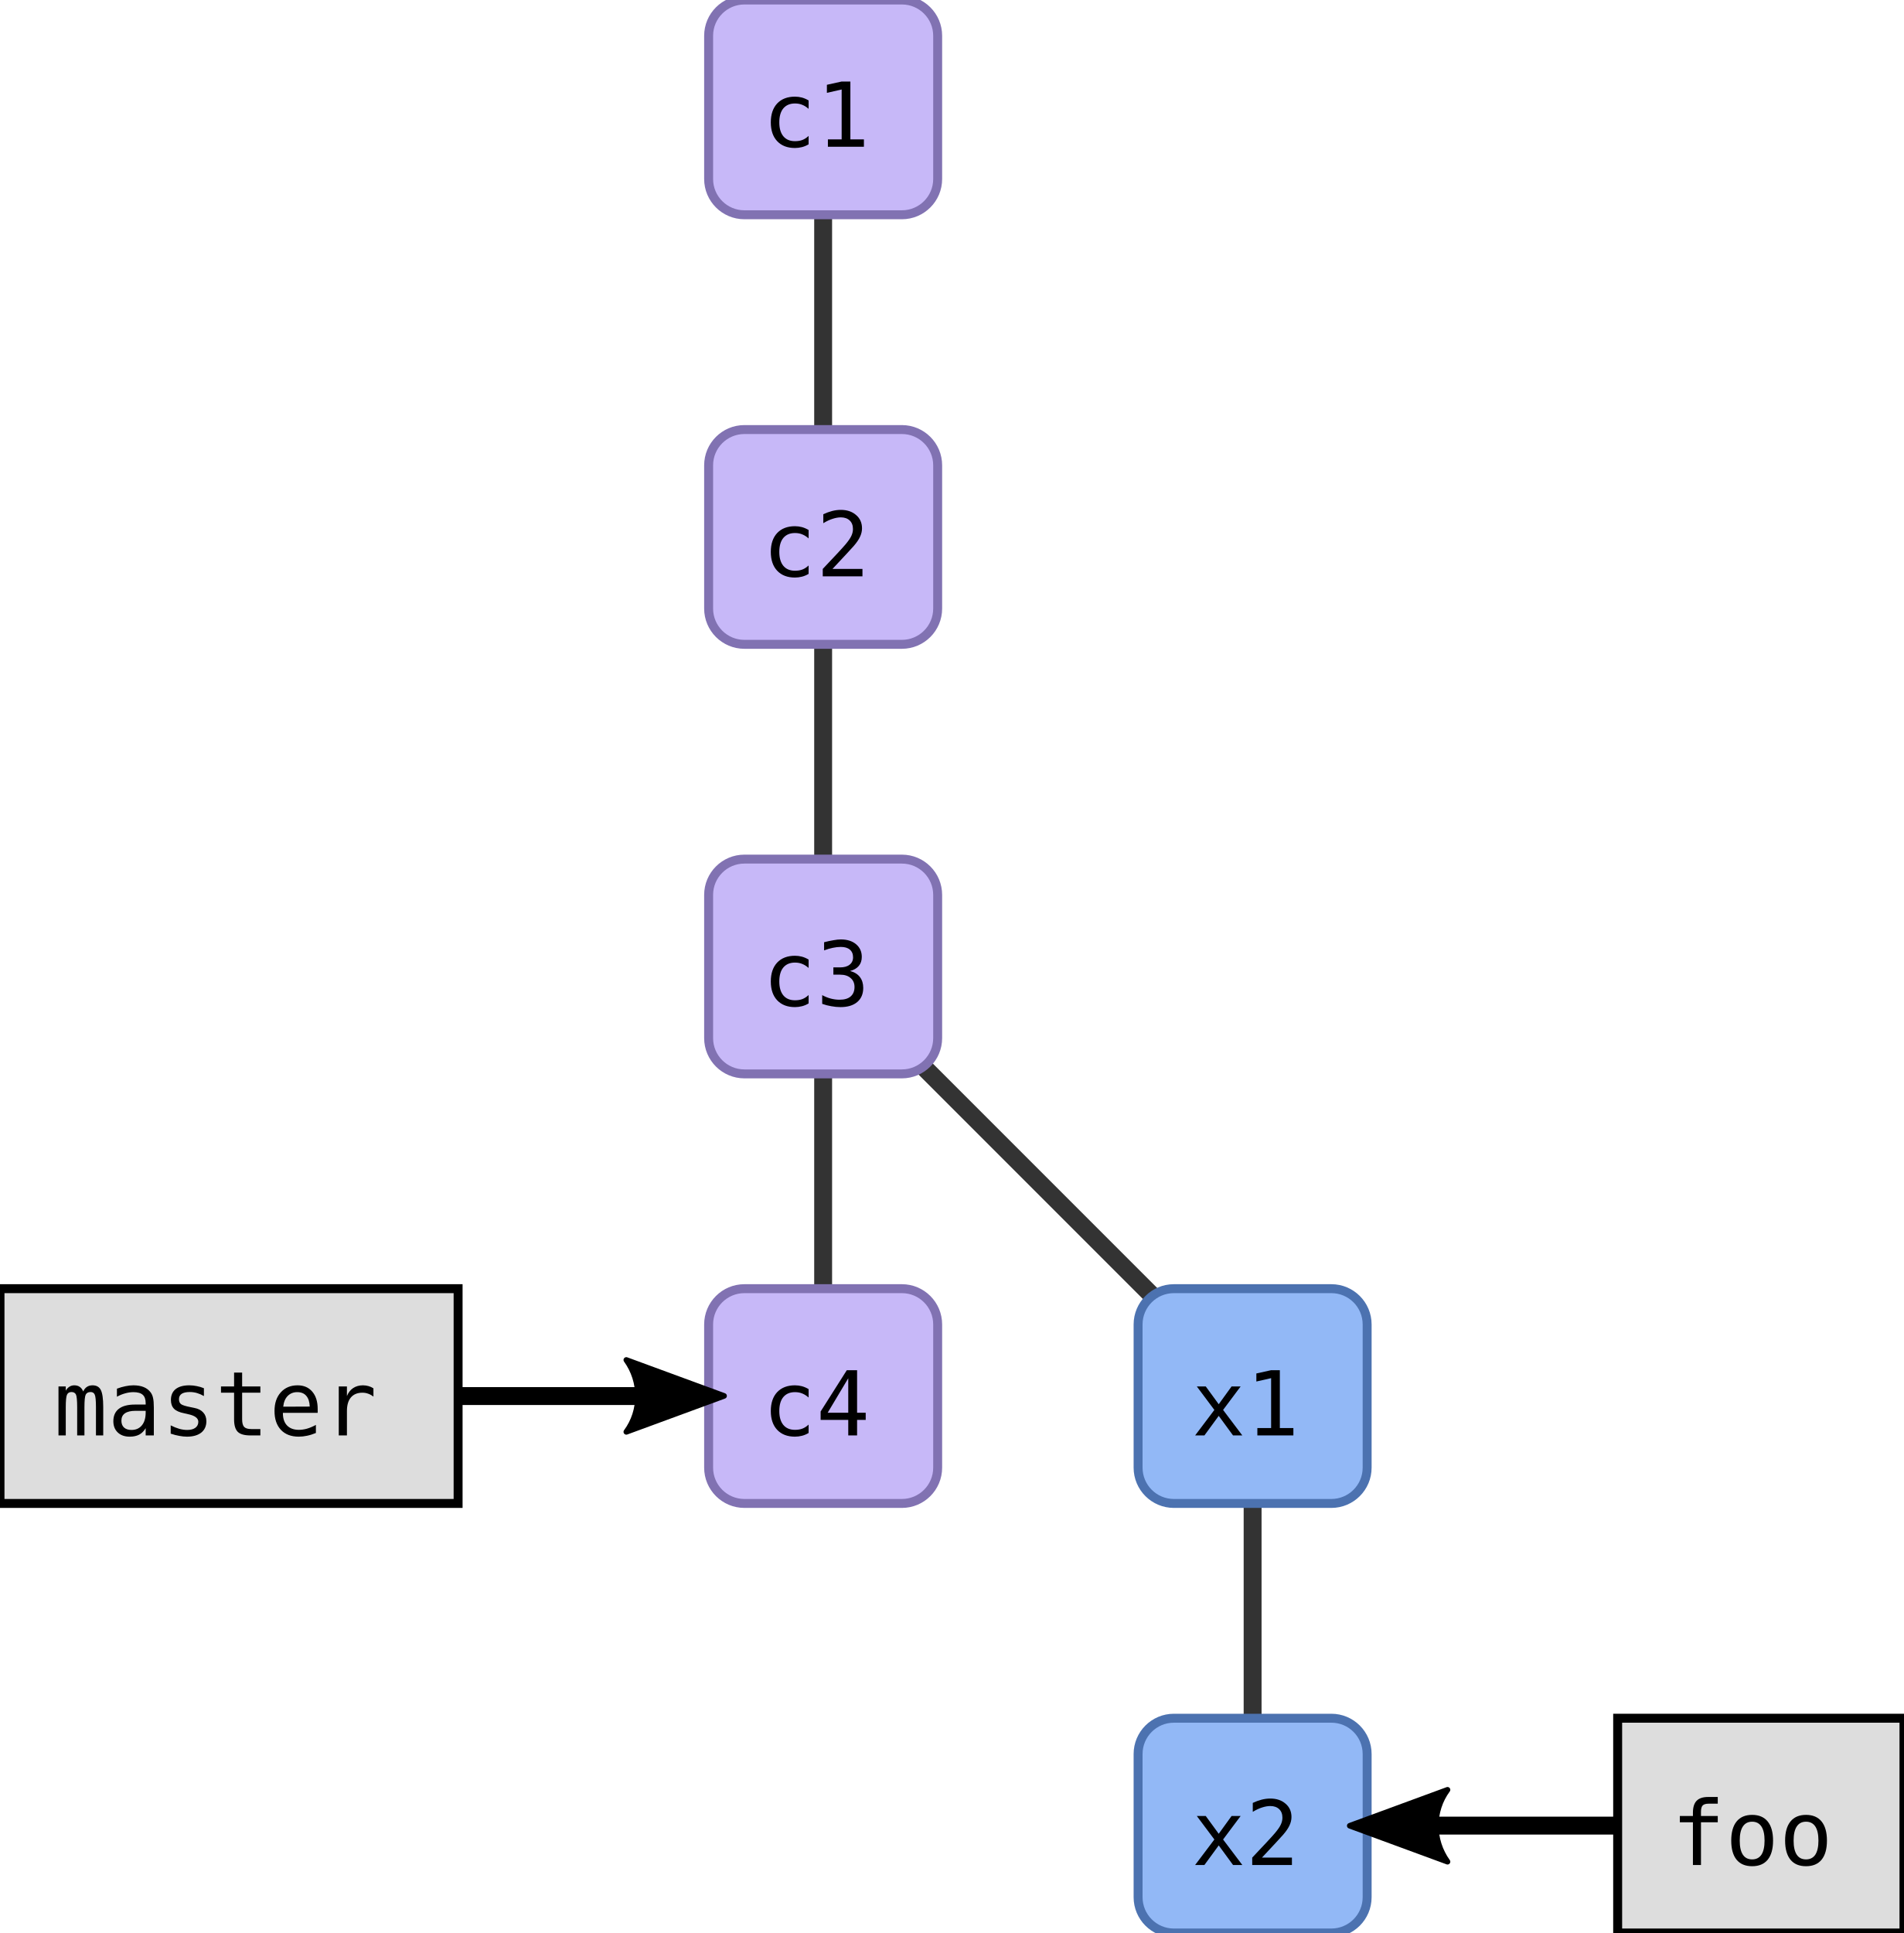
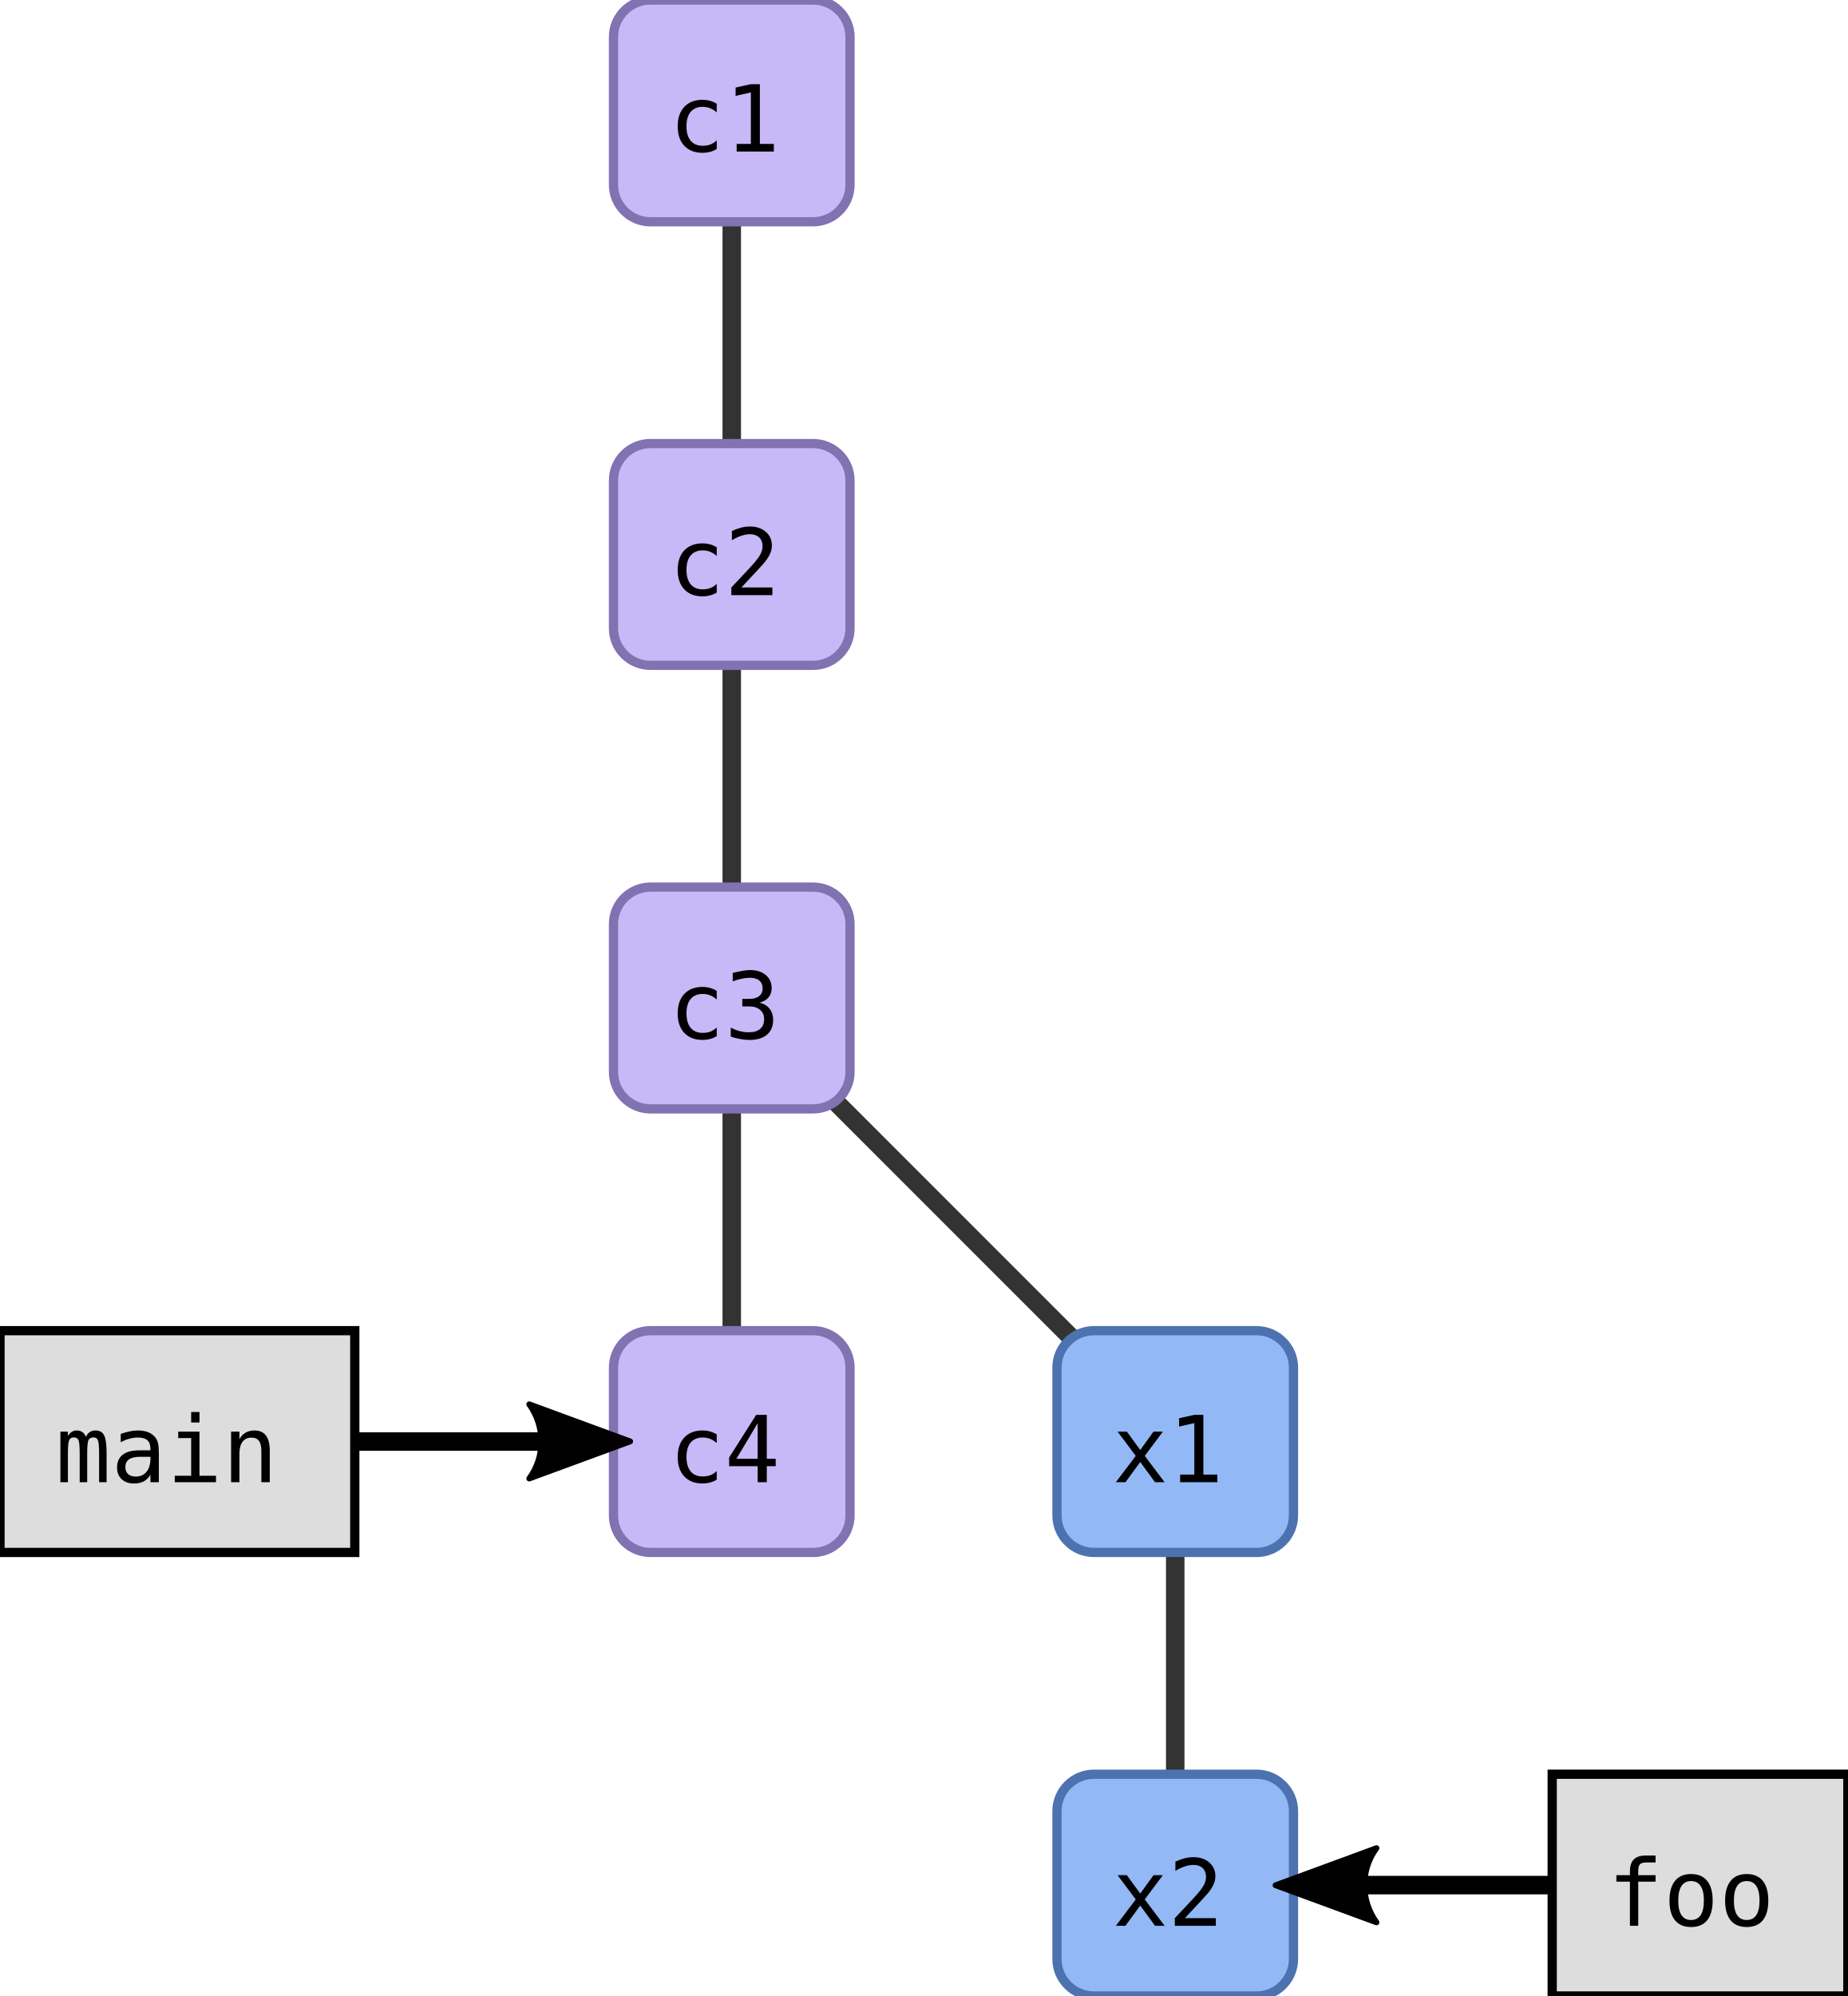
- <svg xmlns="http://www.w3.org/2000/svg" width="266.0" height="270.0" id="svg2" version="1.1">
+ <svg xmlns="http://www.w3.org/2000/svg" width="250.0" height="270.0" id="svg2" version="1.1">
  <defs id="defs4">
    <marker orient="auto" refY="0.0" refX="0.0" id="fullmarker" style="overflow:visible;">
      <path style="opacity:1.0;fill:#000000;stroke:#000000;fill-rule:evenodd;stroke-width:0.625;stroke-linejoin:round;" d="M 8.719,4.034 L -2.207,0.016 L 8.719,-4.002 C 6.973,-1.63 6.983,1.616 8.719,4.034 z " transform="scale(0.5) rotate(180) translate(0,0)" />
    </marker>
    <marker orient="auto" refY="0.0" refX="0.0" id="ghostmarker" style="overflow:visible;">
      <path style="opacity:0.2;fill:#000000;stroke:#000000;fill-rule:evenodd;stroke-width:0.625;stroke-linejoin:round;" d="M 8.719,4.034 L -2.207,0.016 L 8.719,-4.002 C 6.973,-1.63 6.983,1.616 8.719,4.034 z " transform="scale(0.5) rotate(180) translate(0,0)" />
    </marker>
  </defs>
-   <g transform="translate(99.0,-0.0) rotate(0)" id="layer1">
+   <g transform="translate(83.0,-0.0) rotate(0)" id="layer1">
+     <line x1="76.0" y1="195.0" x2="76.0" y2="255.0" style="stroke:#000000;                         stroke-width:2.5;                         stroke-opacity:0.8" />
    <line x1="16.0" y1="135.0" x2="16.0" y2="195.0" style="stroke:#000000;                         stroke-width:2.5;                         stroke-opacity:0.8" />
    <line x1="16.0" y1="135.0" x2="76.0" y2="195.0" style="stroke:#000000;                         stroke-width:2.5;                         stroke-opacity:0.8" />
+     <line x1="16.0" y1="15.0" x2="16.0" y2="75.0" style="stroke:#000000;                         stroke-width:2.5;                         stroke-opacity:0.8" />
    <line x1="16.0" y1="75.0" x2="16.0" y2="135.0" style="stroke:#000000;                         stroke-width:2.5;                         stroke-opacity:0.8" />
-     <line x1="76.0" y1="195.0" x2="76.0" y2="255.0" style="stroke:#000000;                         stroke-width:2.5;                         stroke-opacity:0.8" />
-     <line x1="16.0" y1="15.0" x2="16.0" y2="75.0" style="stroke:#000000;                         stroke-width:2.5;                         stroke-opacity:0.8" />
+     <rect style="fill:#92b8f6;                         stroke:#4C72B0;                         stroke-width:1.25;                         stroke-miterlimit:4;                         stroke-opacity:1.0;                         stroke-dasharray:none" width="32.0" height="30.0" x="60.0" y="180.0" ry="5.0" />
+     <text style="font-size:12.5px;                         font-style:normal;                         font-weight:normal;                         line-height:125%%;                         letter-spacing:0px;                         word-spacing:0px;                         fill:#000000;                         fill-opacity:1.0;                         stroke:none;                         font-family:DejaVu Sans Mono" x="67.5" y="200.5">x1</text>
+     <rect style="fill:#92b8f6;                         stroke:#4C72B0;                         stroke-width:1.25;                         stroke-miterlimit:4;                         stroke-opacity:1.0;                         stroke-dasharray:none" width="32.0" height="30.0" x="60.0" y="240.0" ry="5.0" />
+     <text style="font-size:12.5px;                         font-style:normal;                         font-weight:normal;                         line-height:125%%;                         letter-spacing:0px;                         word-spacing:0px;                         fill:#000000;                         fill-opacity:1.0;                         stroke:none;                         font-family:DejaVu Sans Mono" x="67.5" y="260.5">x2</text>
    <rect style="fill:#c7b8f8;                         stroke:#8172B2;                         stroke-width:1.25;                         stroke-miterlimit:4;                         stroke-opacity:1.0;                         stroke-dasharray:none" width="32.0" height="30.0" x="0.0" y="120.0" ry="5.0" />
    <text style="font-size:12.5px;                         font-style:normal;                         font-weight:normal;                         line-height:125%%;                         letter-spacing:0px;                         word-spacing:0px;                         fill:#000000;                         fill-opacity:1.0;                         stroke:none;                         font-family:DejaVu Sans Mono" x="7.5" y="140.5">c3</text>
    <rect style="fill:#c7b8f8;                         stroke:#8172B2;                         stroke-width:1.25;                         stroke-miterlimit:4;                         stroke-opacity:1.0;                         stroke-dasharray:none" width="32.0" height="30.0" x="0.0" y="180.0" ry="5.0" />
    <text style="font-size:12.5px;                         font-style:normal;                         font-weight:normal;                         line-height:125%%;                         letter-spacing:0px;                         word-spacing:0px;                         fill:#000000;                         fill-opacity:1.0;                         stroke:none;                         font-family:DejaVu Sans Mono" x="7.5" y="200.5">c4</text>
+     <rect style="fill:#c7b8f8;                         stroke:#8172B2;                         stroke-width:1.25;                         stroke-miterlimit:4;                         stroke-opacity:1.0;                         stroke-dasharray:none" width="32.0" height="30.0" x="0.0" y="0.0" ry="5.0" />
+     <text style="font-size:12.5px;                         font-style:normal;                         font-weight:normal;                         line-height:125%%;                         letter-spacing:0px;                         word-spacing:0px;                         fill:#000000;                         fill-opacity:1.0;                         stroke:none;                         font-family:DejaVu Sans Mono" x="7.5" y="20.5">c1</text>
    <rect style="fill:#c7b8f8;                         stroke:#8172B2;                         stroke-width:1.25;                         stroke-miterlimit:4;                         stroke-opacity:1.0;                         stroke-dasharray:none" width="32.0" height="30.0" x="0.0" y="60.0" ry="5.0" />
    <text style="font-size:12.5px;                         font-style:normal;                         font-weight:normal;                         line-height:125%%;                         letter-spacing:0px;                         word-spacing:0px;                         fill:#000000;                         fill-opacity:1.0;                         stroke:none;                         font-family:DejaVu Sans Mono" x="7.5" y="80.5">c2</text>
-     <rect style="fill:#92b8f6;                         stroke:#4C72B0;                         stroke-width:1.25;                         stroke-miterlimit:4;                         stroke-opacity:1.0;                         stroke-dasharray:none" width="32.0" height="30.0" x="60.0" y="180.0" ry="5.0" />
-     <text style="font-size:12.5px;                         font-style:normal;                         font-weight:normal;                         line-height:125%%;                         letter-spacing:0px;                         word-spacing:0px;                         fill:#000000;                         fill-opacity:1.0;                         stroke:none;                         font-family:DejaVu Sans Mono" x="67.5" y="200.5">x1</text>
-     <rect style="fill:#92b8f6;                         stroke:#4C72B0;                         stroke-width:1.25;                         stroke-miterlimit:4;                         stroke-opacity:1.0;                         stroke-dasharray:none" width="32.0" height="30.0" x="60.0" y="240.0" ry="5.0" />
-     <text style="font-size:12.5px;                         font-style:normal;                         font-weight:normal;                         line-height:125%%;                         letter-spacing:0px;                         word-spacing:0px;                         fill:#000000;                         fill-opacity:1.0;                         stroke:none;                         font-family:DejaVu Sans Mono" x="67.5" y="260.5">x2</text>
-     <rect style="fill:#c7b8f8;                         stroke:#8172B2;                         stroke-width:1.25;                         stroke-miterlimit:4;                         stroke-opacity:1.0;                         stroke-dasharray:none" width="32.0" height="30.0" x="0.0" y="0.0" ry="5.0" />
-     <text style="font-size:12.5px;                         font-style:normal;                         font-weight:normal;                         line-height:125%%;                         letter-spacing:0px;                         word-spacing:0px;                         fill:#000000;                         fill-opacity:1.0;                         stroke:none;                         font-family:DejaVu Sans Mono" x="7.5" y="20.5">c1</text>
-     <path style="fill:none;                  stroke:#000000;                  stroke-width:2.5;                  stroke-linecap:butt;                  stroke-linejoin:miter;                  stroke-opacity:1.0;                  marker-end:url(#fullmarker);                  stroke-miterlimit:4;                  stroke-dasharray:none" d="M -67.0,195.0 -0.6,195.0" />
-     <rect style="fill:#dddddd;                         stroke:#000000;                         stroke-width:1.25;                         stroke-miterlimit:4;                         stroke-opacity:1.0;                         stroke-dasharray:none" width="64.0" height="30.0" x="-99.0" y="180.0" ry="0.0" />
-     <text style="font-size:12.5px;                         font-style:normal;                         font-weight:normal;                         line-height:125%%;                         letter-spacing:0px;                         word-spacing:0px;                         fill:#000000;                         fill-opacity:1.0;                         stroke:none;                         font-family:DejaVu Sans Mono" x="-91.5" y="200.5">master</text>
    <path style="fill:none;                  stroke:#000000;                  stroke-width:2.5;                  stroke-linecap:butt;                  stroke-linejoin:miter;                  stroke-opacity:1.0;                  marker-end:url(#fullmarker);                  stroke-miterlimit:4;                  stroke-dasharray:none" d="M 147.0,255.0 92.33,255.0" />
    <rect style="fill:#dddddd;                         stroke:#000000;                         stroke-width:1.25;                         stroke-miterlimit:4;                         stroke-opacity:1.0;                         stroke-dasharray:none" width="40.0" height="30.0" x="127.0" y="240.0" ry="0.0" />
    <text style="font-size:12.5px;                         font-style:normal;                         font-weight:normal;                         line-height:125%%;                         letter-spacing:0px;                         word-spacing:0px;                         fill:#000000;                         fill-opacity:1.0;                         stroke:none;                         font-family:DejaVu Sans Mono" x="134.5" y="260.5">foo</text>
+     <path style="fill:none;                  stroke:#000000;                  stroke-width:2.5;                  stroke-linecap:butt;                  stroke-linejoin:miter;                  stroke-opacity:1.0;                  marker-end:url(#fullmarker);                  stroke-miterlimit:4;                  stroke-dasharray:none" d="M -59.0,195.0 -0.5,195.0" />
+     <rect style="fill:#dddddd;                         stroke:#000000;                         stroke-width:1.25;                         stroke-miterlimit:4;                         stroke-opacity:1.0;                         stroke-dasharray:none" width="48.0" height="30.0" x="-83.0" y="180.0" ry="0.0" />
+     <text style="font-size:12.5px;                         font-style:normal;                         font-weight:normal;                         line-height:125%%;                         letter-spacing:0px;                         word-spacing:0px;                         fill:#000000;                         fill-opacity:1.0;                         stroke:none;                         font-family:DejaVu Sans Mono" x="-75.5" y="200.5">main</text>
  </g>
</svg>
